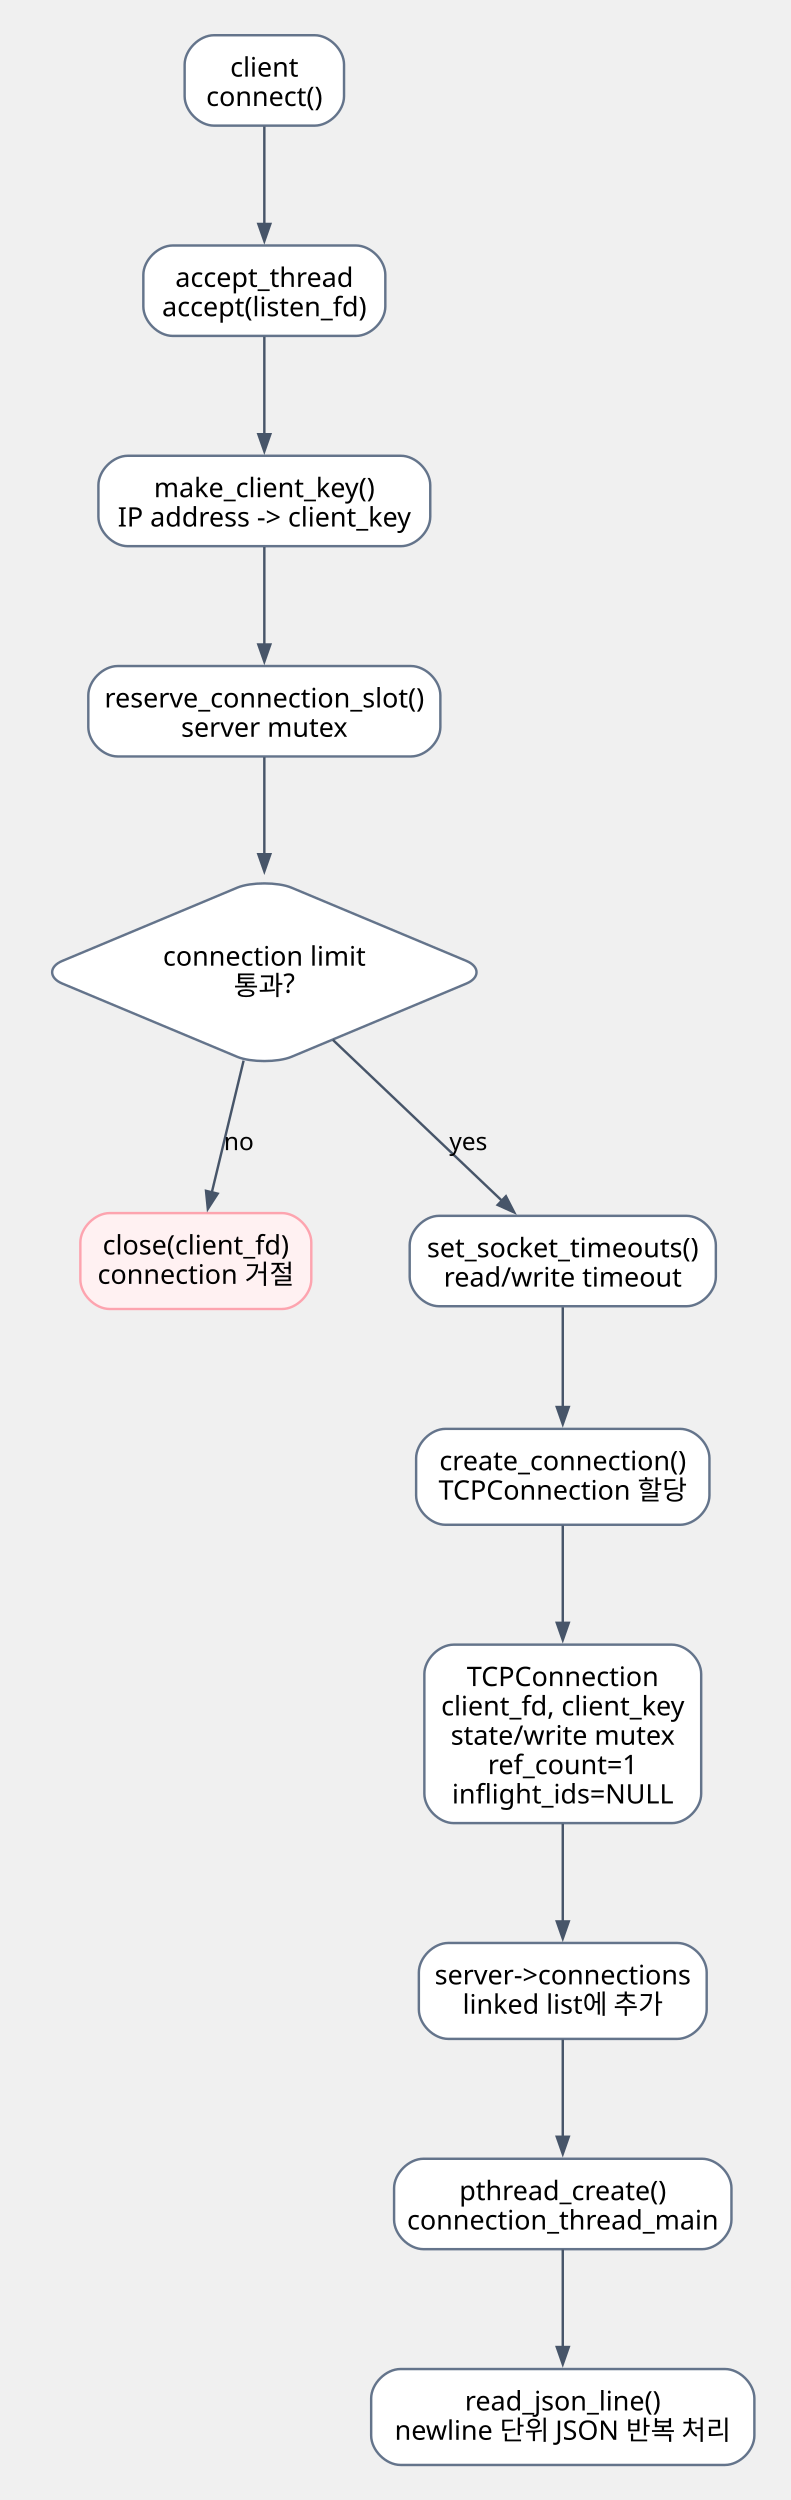
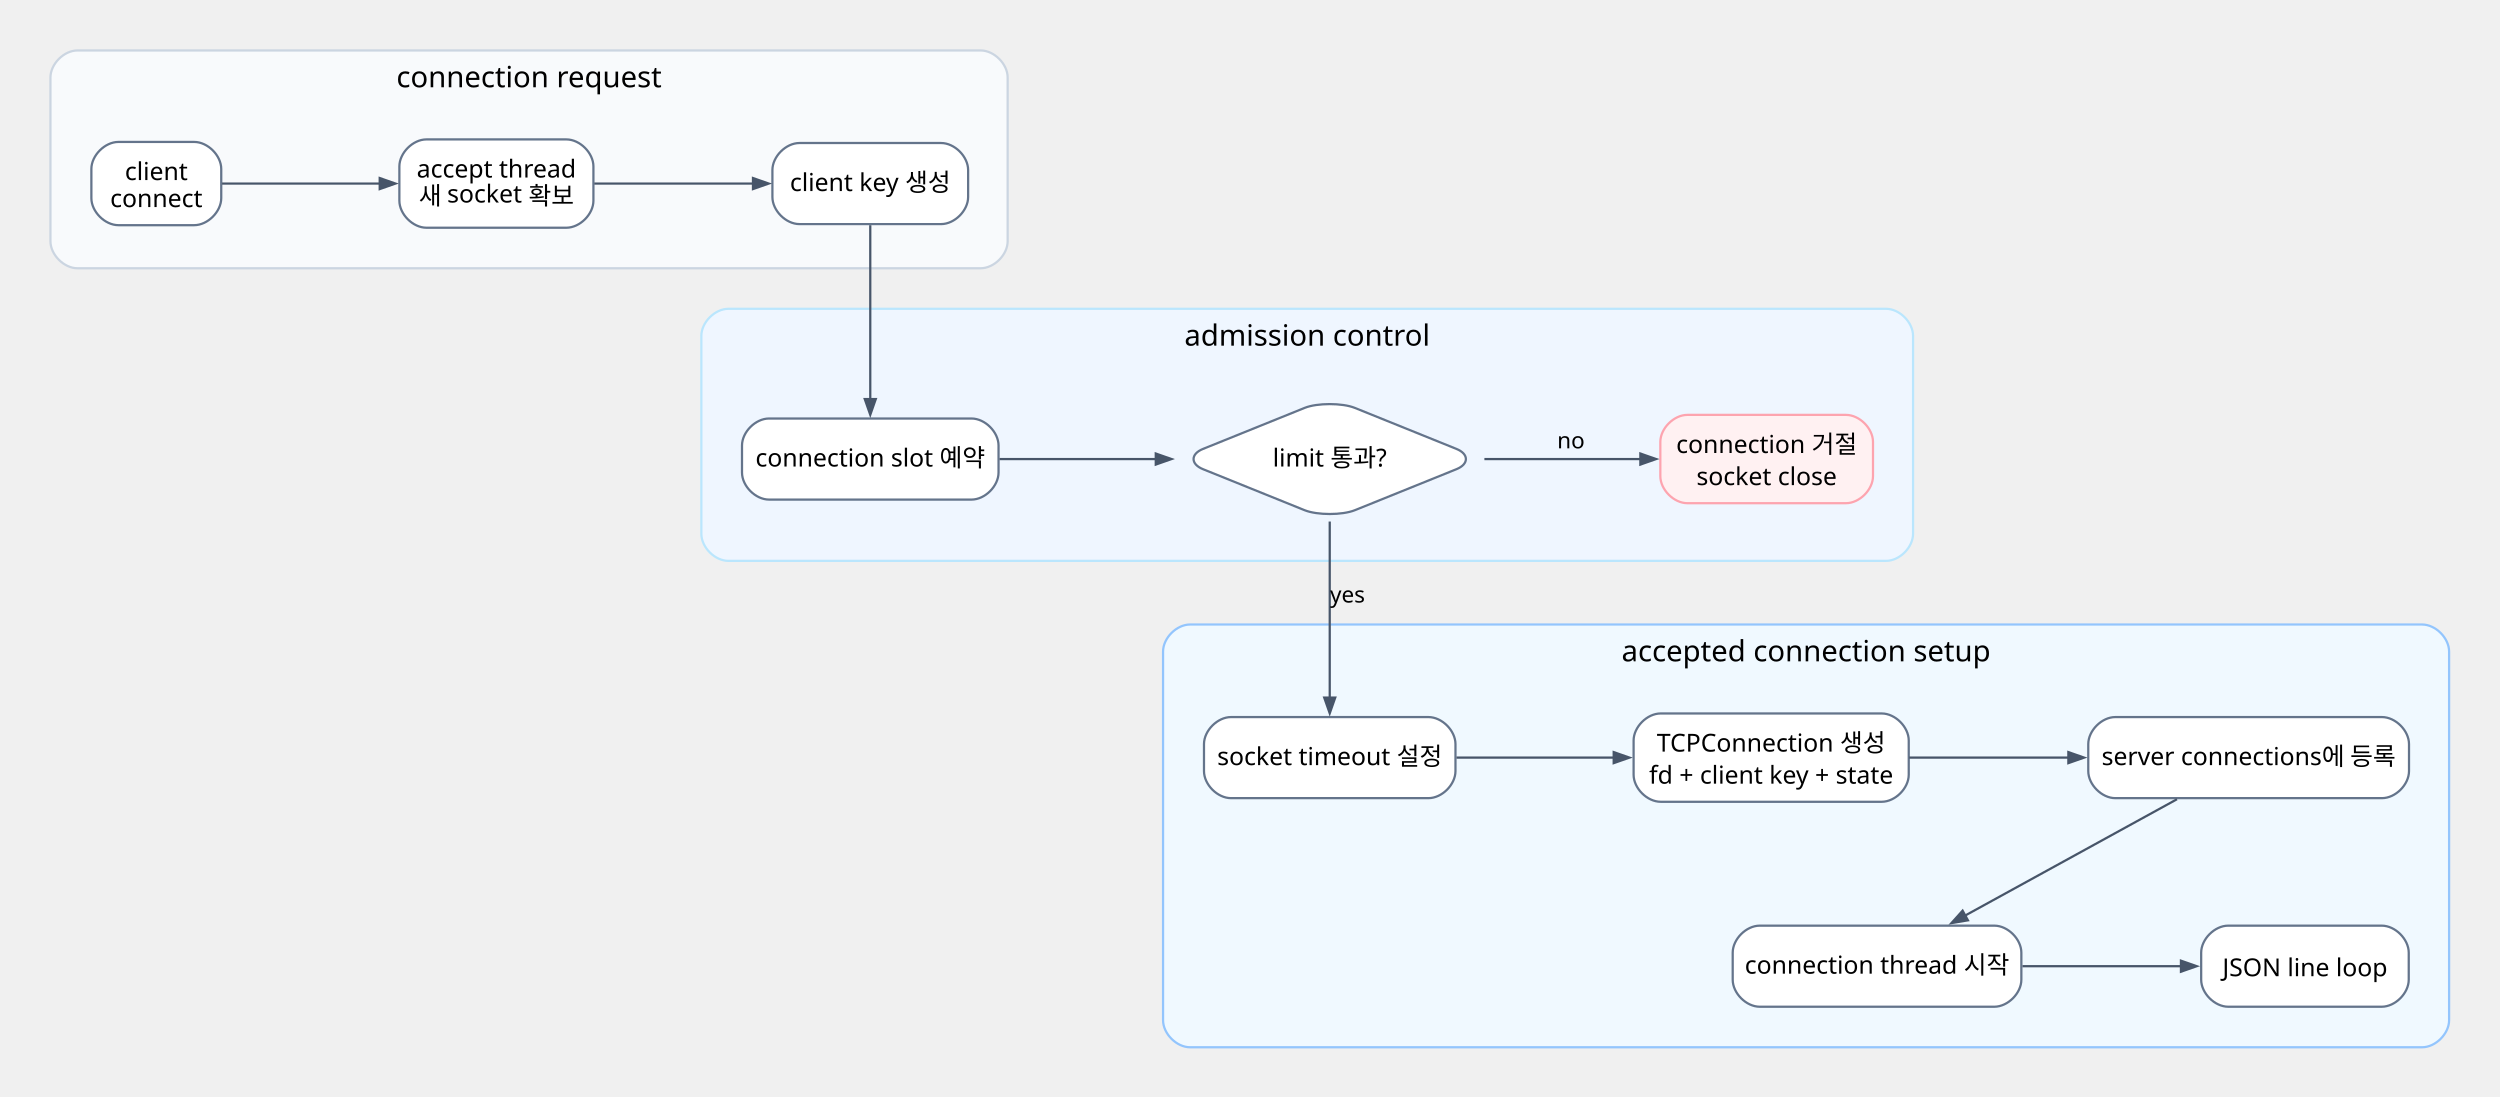
- <svg xmlns="http://www.w3.org/2000/svg" width="323pt" height="1022pt" viewBox="0.00 0.00 323.00 1022.00">
-   <g id="graph0" class="graph" transform="scale(1 1) rotate(0) translate(14.4 1007.67)">
+ <svg xmlns="http://www.w3.org/2000/svg" width="1110pt" height="487pt" viewBox="0.00 0.00 1110.00 487.00">
+   <g id="graph0" class="graph" transform="scale(1 1) rotate(0) translate(14.4 472.99)">
+     <g id="clust1" class="cluster">
+       <path fill="#f8fafc" stroke="#cbd5e1" d="M20,-353.88C20,-353.88 421,-353.88 421,-353.88 427,-353.88 433,-359.88 433,-365.88 433,-365.88 433,-438.59 433,-438.59 433,-444.59 427,-450.59 421,-450.59 421,-450.59 20,-450.59 20,-450.59 14,-450.59 8,-444.59 8,-438.59 8,-438.59 8,-365.88 8,-365.88 8,-359.88 14,-353.88 20,-353.88" />
+       <text xml:space="preserve" text-anchor="middle" x="220.5" y="-434.24" font-family="Pretendard" font-size="13.00">connection request</text>
+     </g>
+     <g id="clust2" class="cluster">
+       <path fill="#eff6ff" stroke="#bae6fd" d="M309,-223.96C309,-223.96 823,-223.96 823,-223.96 829,-223.96 835,-229.96 835,-235.96 835,-235.96 835,-323.88 835,-323.88 835,-329.88 829,-335.88 823,-335.88 823,-335.88 309,-335.88 309,-335.88 303,-335.88 297,-329.88 297,-323.88 297,-323.88 297,-235.96 297,-235.96 297,-229.96 303,-223.96 309,-223.96" />
+       <text xml:space="preserve" text-anchor="middle" x="566" y="-319.53" font-family="Pretendard" font-size="13.00">admission control</text>
+     </g>
+     <g id="clust3" class="cluster">
+       <path fill="#f0f9ff" stroke="#93c5fd" d="M514,-8C514,-8 1061,-8 1061,-8 1067,-8 1073,-14 1073,-20 1073,-20 1073,-183.71 1073,-183.71 1073,-189.71 1067,-195.71 1061,-195.71 1061,-195.71 514,-195.71 514,-195.71 508,-195.71 502,-189.71 502,-183.71 502,-183.71 502,-20 502,-20 502,-14 508,-8 514,-8" />
+       <text xml:space="preserve" text-anchor="middle" x="787.5" y="-179.36" font-family="Pretendard" font-size="13.00">accepted connection setup</text>
+     </g>
    <g id="node1" class="node">
-       <path fill="white" stroke="#64748b" d="M114.24,-993.27C114.24,-993.27 73.08,-993.27 73.08,-993.27 67.08,-993.27 61.08,-987.27 61.08,-981.27 61.08,-981.27 61.08,-968.31 61.08,-968.31 61.08,-962.31 67.08,-956.31 73.08,-956.31 73.08,-956.31 114.24,-956.31 114.24,-956.31 120.24,-956.31 126.24,-962.31 126.24,-968.31 126.24,-968.31 126.24,-981.27 126.24,-981.27 126.24,-987.27 120.24,-993.27 114.24,-993.27" />
-       <text xml:space="preserve" text-anchor="middle" x="93.66" y="-976.34" font-family="Pretendard" font-size="11.00">client</text>
-       <text xml:space="preserve" text-anchor="middle" x="93.66" y="-964.34" font-family="Pretendard" font-size="11.00">connect()</text>
+       <path fill="white" stroke="#64748b" d="M71.83,-409.97C71.83,-409.97 38.17,-409.97 38.17,-409.97 32.17,-409.97 26.17,-403.97 26.17,-397.97 26.17,-397.97 26.17,-385.01 26.17,-385.01 26.17,-379.01 32.17,-373.01 38.17,-373.01 38.17,-373.01 71.83,-373.01 71.83,-373.01 77.83,-373.01 83.83,-379.01 83.83,-385.01 83.83,-385.01 83.83,-397.97 83.83,-397.97 83.83,-403.97 77.83,-409.97 71.83,-409.97" />
+       <text xml:space="preserve" text-anchor="middle" x="55" y="-393.04" font-family="Pretendard" font-size="11.00">client</text>
+       <text xml:space="preserve" text-anchor="middle" x="55" y="-381.04" font-family="Pretendard" font-size="11.00">connect</text>
    </g>
    <g id="node2" class="node">
-       <path fill="white" stroke="#64748b" d="M131.12,-907.31C131.12,-907.31 56.2,-907.31 56.2,-907.31 50.21,-907.31 44.2,-901.31 44.2,-895.31 44.2,-895.31 44.2,-882.35 44.2,-882.35 44.2,-876.35 50.2,-870.35 56.2,-870.35 56.2,-870.35 131.12,-870.35 131.12,-870.35 137.12,-870.35 143.12,-876.35 143.12,-882.35 143.12,-882.35 143.12,-895.31 143.12,-895.31 143.12,-901.31 137.12,-907.31 131.12,-907.31" />
-       <text xml:space="preserve" text-anchor="middle" x="93.66" y="-890.38" font-family="Pretendard" font-size="11.00">accept_thread</text>
-       <text xml:space="preserve" text-anchor="middle" x="93.66" y="-878.38" font-family="Pretendard" font-size="11.00">accept(listen_fd)</text>
+       <path fill="white" stroke="#64748b" d="M237.08,-411.09C237.08,-411.09 174.92,-411.09 174.92,-411.09 168.92,-411.09 162.92,-405.09 162.92,-399.09 162.92,-399.09 162.92,-383.88 162.92,-383.88 162.92,-377.88 168.92,-371.88 174.92,-371.88 174.92,-371.88 237.08,-371.88 237.08,-371.88 243.08,-371.88 249.08,-377.88 249.08,-383.88 249.08,-383.88 249.08,-399.09 249.08,-399.09 249.08,-405.09 243.08,-411.09 237.08,-411.09" />
+       <text xml:space="preserve" text-anchor="middle" x="206" y="-394.16" font-family="Pretendard" font-size="11.00">accept thread</text>
+       <text xml:space="preserve" text-anchor="middle" x="206" y="-382.16" font-family="Pretendard" font-size="11.00">새 socket 확보</text>
    </g>
    <g id="edge1" class="edge">
-       <path fill="none" stroke="#475569" d="M93.66,-955.98C93.66,-944.3 93.66,-928.82 93.66,-915.77" />
-       <polygon fill="#475569" stroke="#475569" points="96.11,-916.12 93.66,-909.12 91.21,-916.12 96.11,-916.12" />
+       <path fill="none" stroke="#475569" d="M84.2,-391.49C107.61,-391.49 131.01,-391.49 154.42,-391.49" />
+       <polygon fill="#475569" stroke="#475569" points="154.19,-393.94 161.19,-391.49 154.19,-389.04 154.19,-393.94" />
    </g>
    <g id="node3" class="node">
-       <path fill="white" stroke="#64748b" d="M149.49,-821.35C149.49,-821.35 37.83,-821.35 37.83,-821.35 31.83,-821.35 25.83,-815.35 25.83,-809.35 25.83,-809.35 25.83,-796.39 25.83,-796.39 25.83,-790.39 31.83,-784.39 37.83,-784.39 37.83,-784.39 149.49,-784.39 149.49,-784.39 155.49,-784.39 161.49,-790.39 161.49,-796.39 161.49,-796.39 161.49,-809.35 161.49,-809.35 161.49,-815.35 155.49,-821.35 149.49,-821.35" />
-       <text xml:space="preserve" text-anchor="middle" x="93.66" y="-804.42" font-family="Pretendard" font-size="11.00">make_client_key()</text>
-       <text xml:space="preserve" text-anchor="middle" x="93.66" y="-792.42" font-family="Pretendard" font-size="11.00">IP address -&gt; client_key</text>
+       <path fill="white" stroke="#64748b" d="M403.45,-409.49C403.45,-409.49 340.55,-409.49 340.55,-409.49 334.55,-409.49 328.55,-403.49 328.55,-397.49 328.55,-397.49 328.55,-385.49 328.55,-385.49 328.55,-379.49 334.55,-373.49 340.55,-373.49 340.55,-373.49 403.45,-373.49 403.45,-373.49 409.45,-373.49 415.45,-379.49 415.45,-385.49 415.45,-385.49 415.45,-397.49 415.45,-397.49 415.45,-403.49 409.45,-409.49 403.45,-409.49" />
+       <text xml:space="preserve" text-anchor="middle" x="372" y="-388.16" font-family="Pretendard" font-size="11.00">client key 생성</text>
    </g>
    <g id="edge2" class="edge">
-       <path fill="none" stroke="#475569" d="M93.66,-870.02C93.66,-858.34 93.66,-842.86 93.66,-829.81" />
-       <polygon fill="#475569" stroke="#475569" points="96.11,-830.16 93.66,-823.16 91.21,-830.16 96.11,-830.16" />
+       <path fill="none" stroke="#475569" d="M249.45,-391.49C273,-391.49 296.55,-391.49 320.1,-391.49" />
+       <polygon fill="#475569" stroke="#475569" points="319.92,-393.94 326.92,-391.49 319.92,-389.04 319.92,-393.94" />
    </g>
    <g id="node4" class="node">
-       <path fill="white" stroke="#64748b" d="M153.62,-735.39C153.62,-735.39 33.7,-735.39 33.7,-735.39 27.7,-735.39 21.7,-729.39 21.7,-723.39 21.7,-723.39 21.7,-710.43 21.7,-710.43 21.7,-704.43 27.7,-698.43 33.7,-698.43 33.7,-698.43 153.62,-698.43 153.62,-698.43 159.62,-698.43 165.62,-704.43 165.62,-710.43 165.62,-710.43 165.62,-723.39 165.62,-723.39 165.62,-729.39 159.62,-735.39 153.62,-735.39" />
-       <text xml:space="preserve" text-anchor="middle" x="93.66" y="-718.46" font-family="Pretendard" font-size="11.00">reserve_connection_slot()</text>
-       <text xml:space="preserve" text-anchor="middle" x="93.66" y="-706.46" font-family="Pretendard" font-size="11.00">server mutex</text>
+       <path fill="white" stroke="#64748b" d="M416.95,-287.17C416.95,-287.17 327.05,-287.17 327.05,-287.17 321.05,-287.17 315.05,-281.17 315.05,-275.17 315.05,-275.17 315.05,-263.17 315.05,-263.17 315.05,-257.17 321.05,-251.17 327.05,-251.17 327.05,-251.17 416.95,-251.17 416.95,-251.17 422.95,-251.17 428.95,-257.17 428.95,-263.17 428.95,-263.17 428.95,-275.17 428.95,-275.17 428.95,-281.17 422.95,-287.17 416.95,-287.17" />
+       <text xml:space="preserve" text-anchor="middle" x="372" y="-265.85" font-family="Pretendard" font-size="11.00">connection slot 예약</text>
    </g>
    <g id="edge3" class="edge">
-       <path fill="none" stroke="#475569" d="M93.66,-784.06C93.66,-772.38 93.66,-756.9 93.66,-743.85" />
-       <polygon fill="#475569" stroke="#475569" points="96.11,-744.2 93.66,-737.2 91.21,-744.2 96.11,-744.2" />
+       <path fill="none" stroke="#475569" d="M372,-372.99C372,-352.65 372,-318.9 372,-295.64" />
+       <polygon fill="#475569" stroke="#475569" points="374.45,-295.81 372,-288.81 369.55,-295.81 374.45,-295.81" />
    </g>
    <g id="node5" class="node">
-       <path fill="white" stroke="#64748b" d="M82.59,-644.8C82.59,-644.8 11.07,-614.85 11.07,-614.85 5.53,-612.54 5.53,-607.9 11.07,-605.59 11.07,-605.59 82.59,-575.64 82.59,-575.64 88.13,-573.33 99.19,-573.33 104.73,-575.64 104.73,-575.64 176.25,-605.59 176.25,-605.59 181.79,-607.9 181.79,-612.54 176.25,-614.85 176.25,-614.85 104.73,-644.8 104.73,-644.8 99.19,-647.11 88.13,-647.11 82.59,-644.8" />
-       <text xml:space="preserve" text-anchor="middle" x="93.66" y="-612.9" font-family="Pretendard" font-size="11.00">connection limit</text>
-       <text xml:space="preserve" text-anchor="middle" x="93.66" y="-600.9" font-family="Pretendard" font-size="11.00">통과?</text>
+       <path fill="white" stroke="#64748b" d="M564.87,-291.89C564.87,-291.89 519.72,-273.66 519.72,-273.66 514.15,-271.42 514.15,-266.92 519.72,-264.68 519.72,-264.68 564.87,-246.45 564.87,-246.45 570.44,-244.21 581.56,-244.21 587.13,-246.45 587.13,-246.45 632.28,-264.68 632.28,-264.68 637.85,-266.92 637.85,-271.42 632.28,-273.66 632.28,-273.66 587.13,-291.89 587.13,-291.89 581.56,-294.13 570.44,-294.13 564.87,-291.89" />
+       <text xml:space="preserve" text-anchor="middle" x="576" y="-265.85" font-family="Pretendard" font-size="11.00">limit 통과?</text>
    </g>
    <g id="edge4" class="edge">
-       <path fill="none" stroke="#475569" d="M93.66,-698.15C93.66,-687.13 93.66,-672.41 93.66,-658.21" />
-       <polygon fill="#475569" stroke="#475569" points="96.11,-658.46 93.66,-651.46 91.21,-658.46 96.11,-658.46" />
+       <path fill="none" stroke="#475569" d="M429.38,-269.17C452.6,-269.17 475.83,-269.17 499.05,-269.17" />
+       <polygon fill="#475569" stroke="#475569" points="498.76,-271.62 505.76,-269.17 498.76,-266.72 498.76,-271.62" />
    </g>
    <g id="node6" class="node">
-       <path fill="#fff1f2" stroke="#fda4af" d="M100.86,-511.76C100.86,-511.76 30.45,-511.76 30.45,-511.76 24.45,-511.76 18.45,-505.76 18.45,-499.76 18.45,-499.76 18.45,-484.55 18.45,-484.55 18.45,-478.55 24.45,-472.55 30.45,-472.55 30.45,-472.55 100.86,-472.55 100.86,-472.55 106.86,-472.55 112.86,-478.55 112.86,-484.55 112.86,-484.55 112.86,-499.76 112.86,-499.76 112.86,-505.76 106.86,-511.76 100.86,-511.76" />
-       <text xml:space="preserve" text-anchor="middle" x="65.66" y="-494.83" font-family="Pretendard" font-size="11.00">close(client_fd)</text>
-       <text xml:space="preserve" text-anchor="middle" x="65.66" y="-482.83" font-family="Pretendard" font-size="11.00">connection 거절</text>
+       <path fill="#fff1f2" stroke="#fda4af" d="M805.21,-288.78C805.21,-288.78 734.79,-288.78 734.79,-288.78 728.79,-288.78 722.79,-282.78 722.79,-276.78 722.79,-276.78 722.79,-261.57 722.79,-261.57 722.79,-255.57 728.79,-249.57 734.79,-249.57 734.79,-249.57 805.21,-249.57 805.21,-249.57 811.21,-249.57 817.21,-255.57 817.21,-261.57 817.21,-261.57 817.21,-276.78 817.21,-276.78 817.21,-282.78 811.21,-288.78 805.21,-288.78" />
+       <text xml:space="preserve" text-anchor="middle" x="770" y="-271.85" font-family="Pretendard" font-size="11.00">connection 거절</text>
+       <text xml:space="preserve" text-anchor="middle" x="770" y="-257.6" font-family="Pretendard" font-size="11.00">socket close</text>
    </g>
    <g id="edge5" class="edge">
-       <path fill="none" stroke="#475569" d="M85.18,-574.08C80.99,-556.7 76.01,-536.04 72.13,-519.96" />
-       <polygon fill="#475569" stroke="#475569" points="74.58,-519.7 70.56,-513.47 69.82,-520.85 74.58,-519.7" />
-       <text xml:space="preserve" text-anchor="middle" x="83.23" y="-537.51" font-family="Pretendard" font-size="10.00">no</text>
+       <path fill="none" stroke="#475569" d="M644.67,-269.17C667.38,-269.17 692.36,-269.17 714,-269.17" />
+       <polygon fill="#475569" stroke="#475569" points="713.92,-271.62 720.92,-269.17 713.92,-266.72 713.92,-271.62" />
+       <text xml:space="preserve" text-anchor="middle" x="683.1" y="-273.92" font-family="Pretendard" font-size="10.00">no</text>
    </g>
    <g id="node7" class="node">
-       <path fill="white" stroke="#64748b" d="M266.24,-510.64C266.24,-510.64 165.08,-510.64 165.08,-510.64 159.08,-510.64 153.08,-504.64 153.08,-498.64 153.08,-498.64 153.08,-485.68 153.08,-485.68 153.08,-479.68 159.08,-473.68 165.08,-473.68 165.08,-473.68 266.24,-473.68 266.24,-473.68 272.24,-473.68 278.24,-479.68 278.24,-485.68 278.24,-485.68 278.24,-498.64 278.24,-498.64 278.24,-504.64 272.24,-510.64 266.24,-510.64" />
-       <text xml:space="preserve" text-anchor="middle" x="215.66" y="-493.71" font-family="Pretendard" font-size="11.00">set_socket_timeouts()</text>
-       <text xml:space="preserve" text-anchor="middle" x="215.66" y="-481.71" font-family="Pretendard" font-size="11.00">read/write timeout</text>
+       <path fill="white" stroke="#64748b" d="M619.83,-154.61C619.83,-154.61 532.17,-154.61 532.17,-154.61 526.17,-154.61 520.17,-148.61 520.17,-142.61 520.17,-142.61 520.17,-130.61 520.17,-130.61 520.17,-124.61 526.17,-118.61 532.17,-118.61 532.17,-118.61 619.83,-118.61 619.83,-118.61 625.83,-118.61 631.83,-124.61 631.83,-130.61 631.83,-130.61 631.83,-142.61 631.83,-142.61 631.83,-148.61 625.83,-154.61 619.83,-154.61" />
+       <text xml:space="preserve" text-anchor="middle" x="576" y="-133.28" font-family="Pretendard" font-size="11.00">socket timeout 설정</text>
    </g>
    <g id="edge6" class="edge">
-       <path fill="none" stroke="#475569" d="M121.65,-582.59C142.56,-562.7 170.88,-535.76 190.95,-516.66" />
-       <polygon fill="#475569" stroke="#475569" points="192.42,-518.64 195.81,-512.04 189.05,-515.09 192.42,-518.64" />
-       <text xml:space="preserve" text-anchor="middle" x="177.05" y="-537.51" font-family="Pretendard" font-size="10.00">yes</text>
+       <path fill="none" stroke="#475569" d="M576,-241.43C576,-218.51 576,-185.72 576,-163.15" />
+       <polygon fill="#475569" stroke="#475569" points="578.45,-163.26 576,-156.26 573.55,-163.26 578.45,-163.26" />
+       <text xml:space="preserve" text-anchor="middle" x="583.88" y="-205.46" font-family="Pretendard" font-size="10.00">yes</text>
    </g>
    <g id="node8" class="node">
-       <path fill="white" stroke="#64748b" d="M263.62,-423.55C263.62,-423.55 167.71,-423.55 167.71,-423.55 161.71,-423.55 155.71,-417.55 155.71,-411.55 155.71,-411.55 155.71,-396.34 155.71,-396.34 155.71,-390.34 161.71,-384.34 167.71,-384.34 167.71,-384.34 263.62,-384.34 263.62,-384.34 269.62,-384.34 275.62,-390.34 275.62,-396.34 275.62,-396.34 275.62,-411.55 275.62,-411.55 275.62,-417.55 269.62,-423.55 263.62,-423.55" />
-       <text xml:space="preserve" text-anchor="middle" x="215.66" y="-406.62" font-family="Pretendard" font-size="11.00">create_connection()</text>
-       <text xml:space="preserve" text-anchor="middle" x="215.66" y="-394.62" font-family="Pretendard" font-size="11.00">TCPConnection 할당</text>
+       <path fill="white" stroke="#64748b" d="M821.08,-156.21C821.08,-156.21 722.92,-156.21 722.92,-156.21 716.92,-156.21 710.92,-150.21 710.92,-144.21 710.92,-144.21 710.92,-129 710.92,-129 710.92,-123 716.92,-117 722.92,-117 722.92,-117 821.08,-117 821.08,-117 827.08,-117 833.08,-123 833.08,-129 833.08,-129 833.08,-144.21 833.08,-144.21 833.08,-150.21 827.08,-156.21 821.08,-156.21" />
+       <text xml:space="preserve" text-anchor="middle" x="772" y="-139.28" font-family="Pretendard" font-size="11.00">TCPConnection 생성</text>
+       <text xml:space="preserve" text-anchor="middle" x="772" y="-125.03" font-family="Pretendard" font-size="11.00">fd + client key + state</text>
    </g>
    <g id="edge7" class="edge">
-       <path fill="none" stroke="#475569" d="M215.66,-473.29C215.66,-461.48 215.66,-445.76 215.66,-432.37" />
-       <polygon fill="#475569" stroke="#475569" points="218.11,-432.49 215.66,-425.49 213.21,-432.49 218.11,-432.49" />
+       <path fill="none" stroke="#475569" d="M632.27,-136.61C655.63,-136.61 678.98,-136.61 702.34,-136.61" />
+       <polygon fill="#475569" stroke="#475569" points="702.08,-139.06 709.08,-136.61 702.08,-134.16 702.08,-139.06" />
    </g>
    <g id="node9" class="node">
-       <path fill="white" stroke="#64748b" d="M260.24,-335.34C260.24,-335.34 171.08,-335.34 171.08,-335.34 165.08,-335.34 159.08,-329.34 159.08,-323.34 159.08,-323.34 159.08,-274.38 159.08,-274.38 159.08,-268.38 165.08,-262.38 171.08,-262.38 171.08,-262.38 260.24,-262.38 260.24,-262.38 266.24,-262.38 272.24,-268.38 272.24,-274.38 272.24,-274.38 272.24,-323.34 272.24,-323.34 272.24,-329.34 266.24,-335.34 260.24,-335.34" />
-       <text xml:space="preserve" text-anchor="middle" x="215.66" y="-318.41" font-family="Pretendard" font-size="11.00">TCPConnection</text>
-       <text xml:space="preserve" text-anchor="middle" x="215.66" y="-306.41" font-family="Pretendard" font-size="11.00">client_fd, client_key</text>
-       <text xml:space="preserve" text-anchor="middle" x="215.66" y="-294.41" font-family="Pretendard" font-size="11.00">state/write mutex</text>
-       <text xml:space="preserve" text-anchor="middle" x="215.66" y="-282.41" font-family="Pretendard" font-size="11.00">ref_count=1</text>
-       <text xml:space="preserve" text-anchor="middle" x="215.66" y="-270.41" font-family="Pretendard" font-size="11.00">inflight_ids=NULL</text>
+       <path fill="white" stroke="#64748b" d="M1043.2,-154.61C1043.2,-154.61 924.79,-154.61 924.79,-154.61 918.79,-154.61 912.79,-148.61 912.79,-142.61 912.79,-142.61 912.79,-130.61 912.79,-130.61 912.79,-124.61 918.79,-118.61 924.79,-118.61 924.79,-118.61 1043.2,-118.61 1043.2,-118.61 1049.2,-118.61 1055.2,-124.61 1055.2,-130.61 1055.2,-130.61 1055.2,-142.61 1055.2,-142.61 1055.2,-148.61 1049.2,-154.61 1043.2,-154.61" />
+       <text xml:space="preserve" text-anchor="middle" x="984" y="-133.28" font-family="Pretendard" font-size="11.00">server connections에 등록</text>
    </g>
    <g id="edge8" class="edge">
-       <path fill="none" stroke="#475569" d="M215.66,-384.04C215.66,-372.77 215.66,-357.95 215.66,-343.9" />
-       <polygon fill="#475569" stroke="#475569" points="218.11,-344.26 215.66,-337.26 213.21,-344.26 218.11,-344.26" />
+       <path fill="none" stroke="#475569" d="M833.28,-136.61C856.89,-136.61 880.5,-136.61 904.12,-136.61" />
+       <polygon fill="#475569" stroke="#475569" points="903.95,-139.06 910.95,-136.61 903.95,-134.16 903.95,-139.06" />
    </g>
    <g id="node10" class="node">
-       <path fill="white" stroke="#64748b" d="M262.49,-213.38C262.49,-213.38 168.83,-213.38 168.83,-213.38 162.83,-213.38 156.83,-207.38 156.83,-201.38 156.83,-201.38 156.83,-186.17 156.83,-186.17 156.83,-180.17 162.83,-174.17 168.83,-174.17 168.83,-174.17 262.49,-174.17 262.49,-174.17 268.49,-174.17 274.49,-180.17 274.49,-186.17 274.49,-186.17 274.49,-201.38 274.49,-201.38 274.49,-207.38 268.49,-213.38 262.49,-213.38" />
-       <text xml:space="preserve" text-anchor="middle" x="215.66" y="-196.45" font-family="Pretendard" font-size="11.00">server-&gt;connections</text>
-       <text xml:space="preserve" text-anchor="middle" x="215.66" y="-184.45" font-family="Pretendard" font-size="11.00">linked list에 추가</text>
+       <path fill="white" stroke="#64748b" d="M871.08,-62C871.08,-62 766.92,-62 766.92,-62 760.92,-62 754.92,-56 754.92,-50 754.92,-50 754.92,-38 754.92,-38 754.92,-32 760.92,-26 766.92,-26 766.92,-26 871.08,-26 871.08,-26 877.08,-26 883.08,-32 883.08,-38 883.08,-38 883.08,-50 883.08,-50 883.08,-56 877.08,-62 871.08,-62" />
+       <text xml:space="preserve" text-anchor="middle" x="819" y="-40.67" font-family="Pretendard" font-size="11.00">connection thread 시작</text>
    </g>
    <g id="edge9" class="edge">
-       <path fill="none" stroke="#475569" d="M215.66,-262.1C215.66,-248.99 215.66,-234.39 215.66,-222.13" />
-       <polygon fill="#475569" stroke="#475569" points="218.11,-222.2 215.66,-215.2 213.21,-222.2 218.11,-222.2" />
+       <path fill="none" stroke="#475569" d="M952.19,-118.14C925.37,-103.41 886.88,-82.27 858.16,-66.51" />
+       <polygon fill="#475569" stroke="#475569" points="859.36,-64.37 852.04,-63.14 857,-68.66 859.36,-64.37" />
    </g>
    <g id="node11" class="node">
-       <path fill="white" stroke="#64748b" d="M272.62,-125.17C272.62,-125.17 158.7,-125.17 158.7,-125.17 152.7,-125.17 146.7,-119.17 146.7,-113.17 146.7,-113.17 146.7,-100.21 146.7,-100.21 146.7,-94.21 152.7,-88.21 158.7,-88.21 158.7,-88.21 272.62,-88.21 272.62,-88.21 278.62,-88.21 284.62,-94.21 284.62,-100.21 284.62,-100.21 284.62,-113.17 284.62,-113.17 284.62,-119.17 278.62,-125.17 272.62,-125.17" />
-       <text xml:space="preserve" text-anchor="middle" x="215.66" y="-108.24" font-family="Pretendard" font-size="11.00">pthread_create()</text>
-       <text xml:space="preserve" text-anchor="middle" x="215.66" y="-96.24" font-family="Pretendard" font-size="11.00">connection_thread_main</text>
+       <path fill="white" stroke="#64748b" d="M1043.08,-62C1043.08,-62 974.92,-62 974.92,-62 968.92,-62 962.92,-56 962.92,-50 962.92,-50 962.92,-38 962.92,-38 962.92,-32 968.92,-26 974.92,-26 974.92,-26 1043.08,-26 1043.08,-26 1049.08,-26 1055.08,-32 1055.08,-38 1055.08,-38 1055.08,-50 1055.08,-50 1055.08,-56 1049.08,-62 1043.08,-62" />
+       <text xml:space="preserve" text-anchor="middle" x="1009" y="-39.55" font-family="Pretendard" font-size="11.00">JSON line loop</text>
    </g>
    <g id="edge10" class="edge">
-       <path fill="none" stroke="#475569" d="M215.66,-173.89C215.66,-162.2 215.66,-147 215.66,-134.12" />
-       <polygon fill="#475569" stroke="#475569" points="218.11,-134.16 215.66,-127.16 213.21,-134.16 218.11,-134.16" />
-     </g>
-     <g id="node12" class="node">
-       <path fill="white" stroke="#64748b" d="M281.99,-39.21C281.99,-39.21 149.33,-39.21 149.33,-39.21 143.33,-39.21 137.33,-33.21 137.33,-27.21 137.33,-27.21 137.33,-12 137.33,-12 137.33,-6 143.33,0 149.33,0 149.33,0 281.99,0 281.99,0 287.99,0 293.99,-6 293.99,-12 293.99,-12 293.99,-27.21 293.99,-27.21 293.99,-33.21 287.99,-39.21 281.99,-39.21" />
-       <text xml:space="preserve" text-anchor="middle" x="215.66" y="-22.28" font-family="Pretendard" font-size="11.00">read_json_line()</text>
-       <text xml:space="preserve" text-anchor="middle" x="215.66" y="-10.28" font-family="Pretendard" font-size="11.00">newline 단위 JSON 반복 처리</text>
-     </g>
-     <g id="edge11" class="edge">
-       <path fill="none" stroke="#475569" d="M215.66,-88.06C215.66,-76.48 215.66,-61.1 215.66,-47.95" />
-       <polygon fill="#475569" stroke="#475569" points="218.11,-48.2 215.66,-41.2 213.21,-48.21 218.11,-48.2" />
+       <path fill="none" stroke="#475569" d="M883.57,-44C907.09,-44 930.61,-44 954.13,-44" />
+       <polygon fill="#475569" stroke="#475569" points="953.94,-46.45 960.94,-44 953.94,-41.55 953.94,-46.45" />
    </g>
  </g>
</svg>
